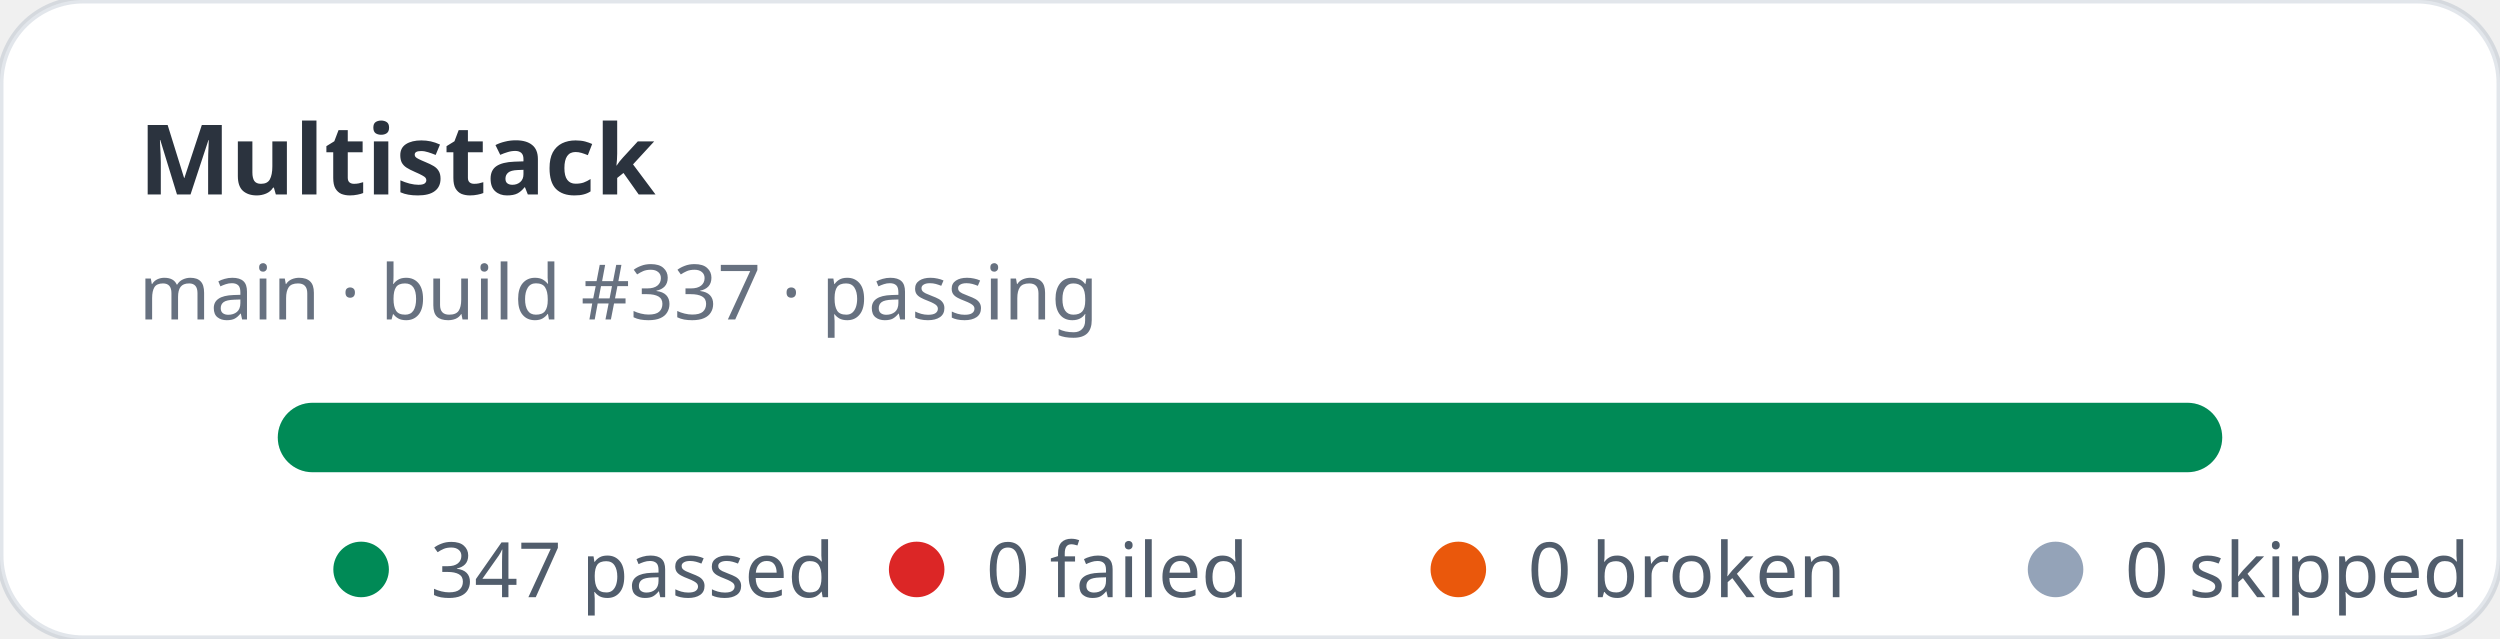
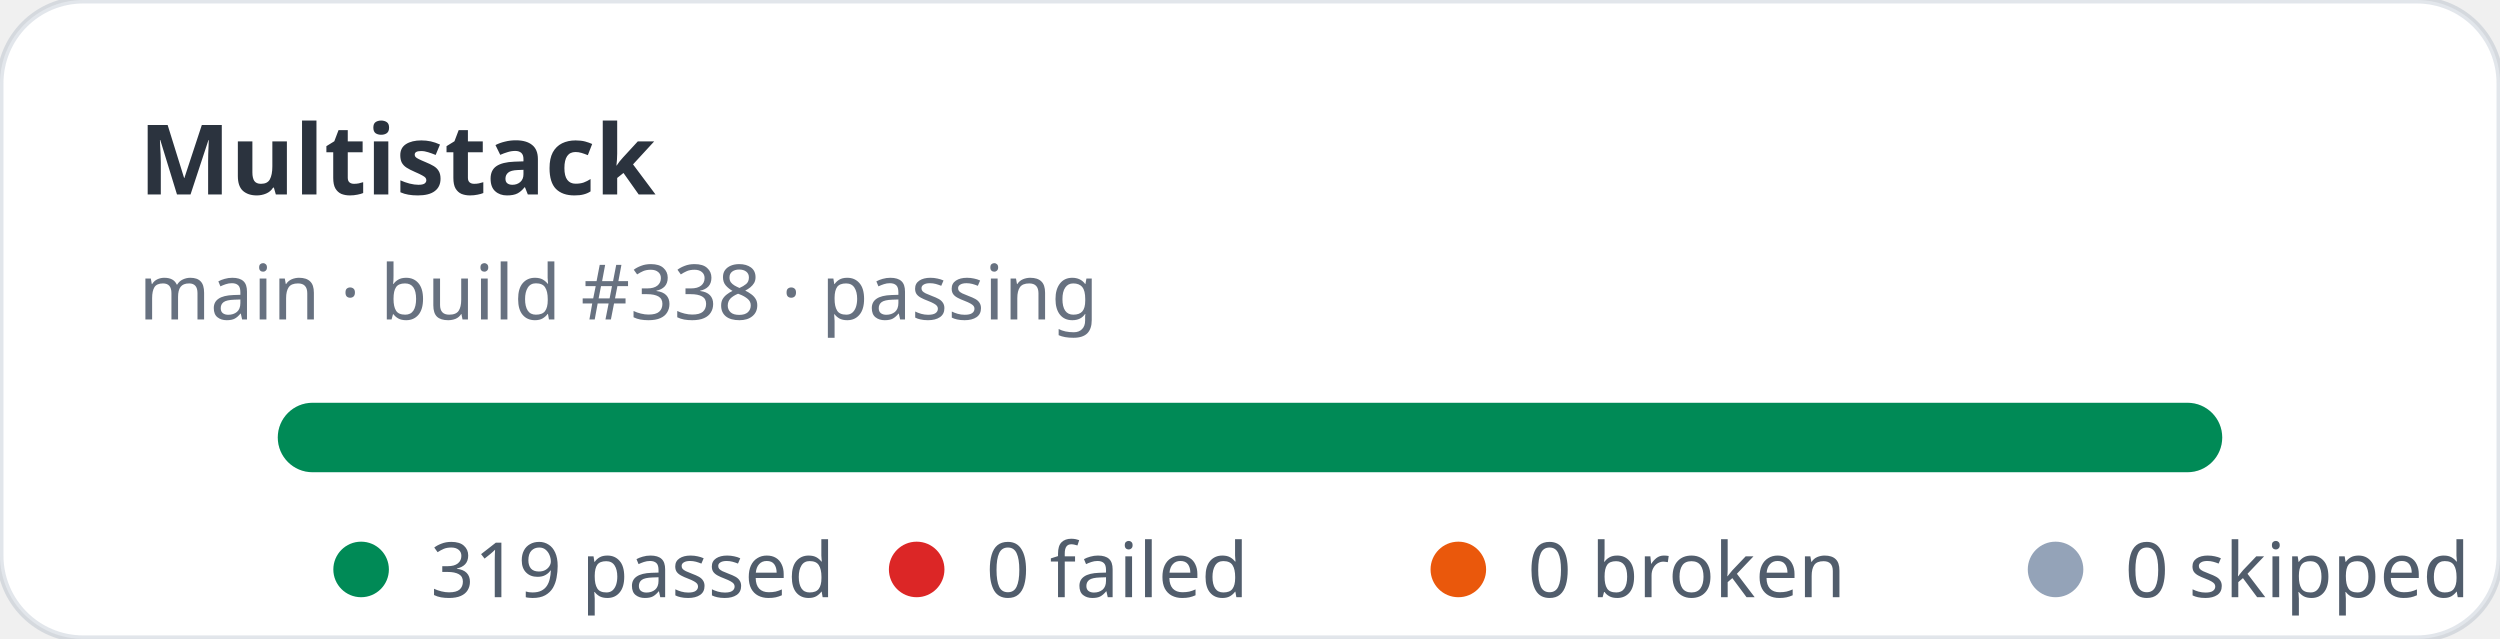
- <svg xmlns="http://www.w3.org/2000/svg" width="360" height="92" viewBox="0 0 360 92" role="img" aria-label="Multistack stats: 347 passed, 0 failed">
+ <svg xmlns="http://www.w3.org/2000/svg" width="360" height="92" viewBox="0 0 360 92" role="img" aria-label="Multistack stats: 319 passed, 0 failed">
  <rect width="360" height="92" rx="12" fill="#ffffff" stroke="rgba(11,48,86,0.12)" />
  <text x="20" y="28" fill="rgba(1,10,24,0.83)" font-family="ui-sans-serif,system-ui,sans-serif" font-size="14" font-weight="700">Multistack</text>
-   <text x="20" y="46" fill="rgba(2,19,44,0.6)" font-family="ui-sans-serif,system-ui,sans-serif" font-size="11">main · build #337 · passing</text>
+   <text x="20" y="46" fill="rgba(2,19,44,0.6)" font-family="ui-sans-serif,system-ui,sans-serif" font-size="11">main · build #338 · passing</text>
  <rect x="40" y="58" width="280" height="10" rx="5" fill="#e2e8f0" />
  <rect x="40" y="58" width="280" height="10" rx="5" fill="#008a56" />
  <g font-family="ui-sans-serif,system-ui,sans-serif" font-size="11" fill="rgba(1,18,40,0.68)">
    <circle cx="52" cy="82" r="4" fill="#008a56" />
-     <text x="62" y="86">347 passed</text>
+     <text x="62" y="86">319 passed</text>
    <circle cx="132" cy="82" r="4" fill="#dc2626" />
    <text x="142" y="86">0 failed</text>
    <circle cx="210" cy="82" r="4" fill="#ea580c" />
    <text x="220" y="86">0 broken</text>
    <circle cx="296" cy="82" r="4" fill="#94a3b8" />
    <text x="306" y="86">0 skipped</text>
  </g>
</svg>
